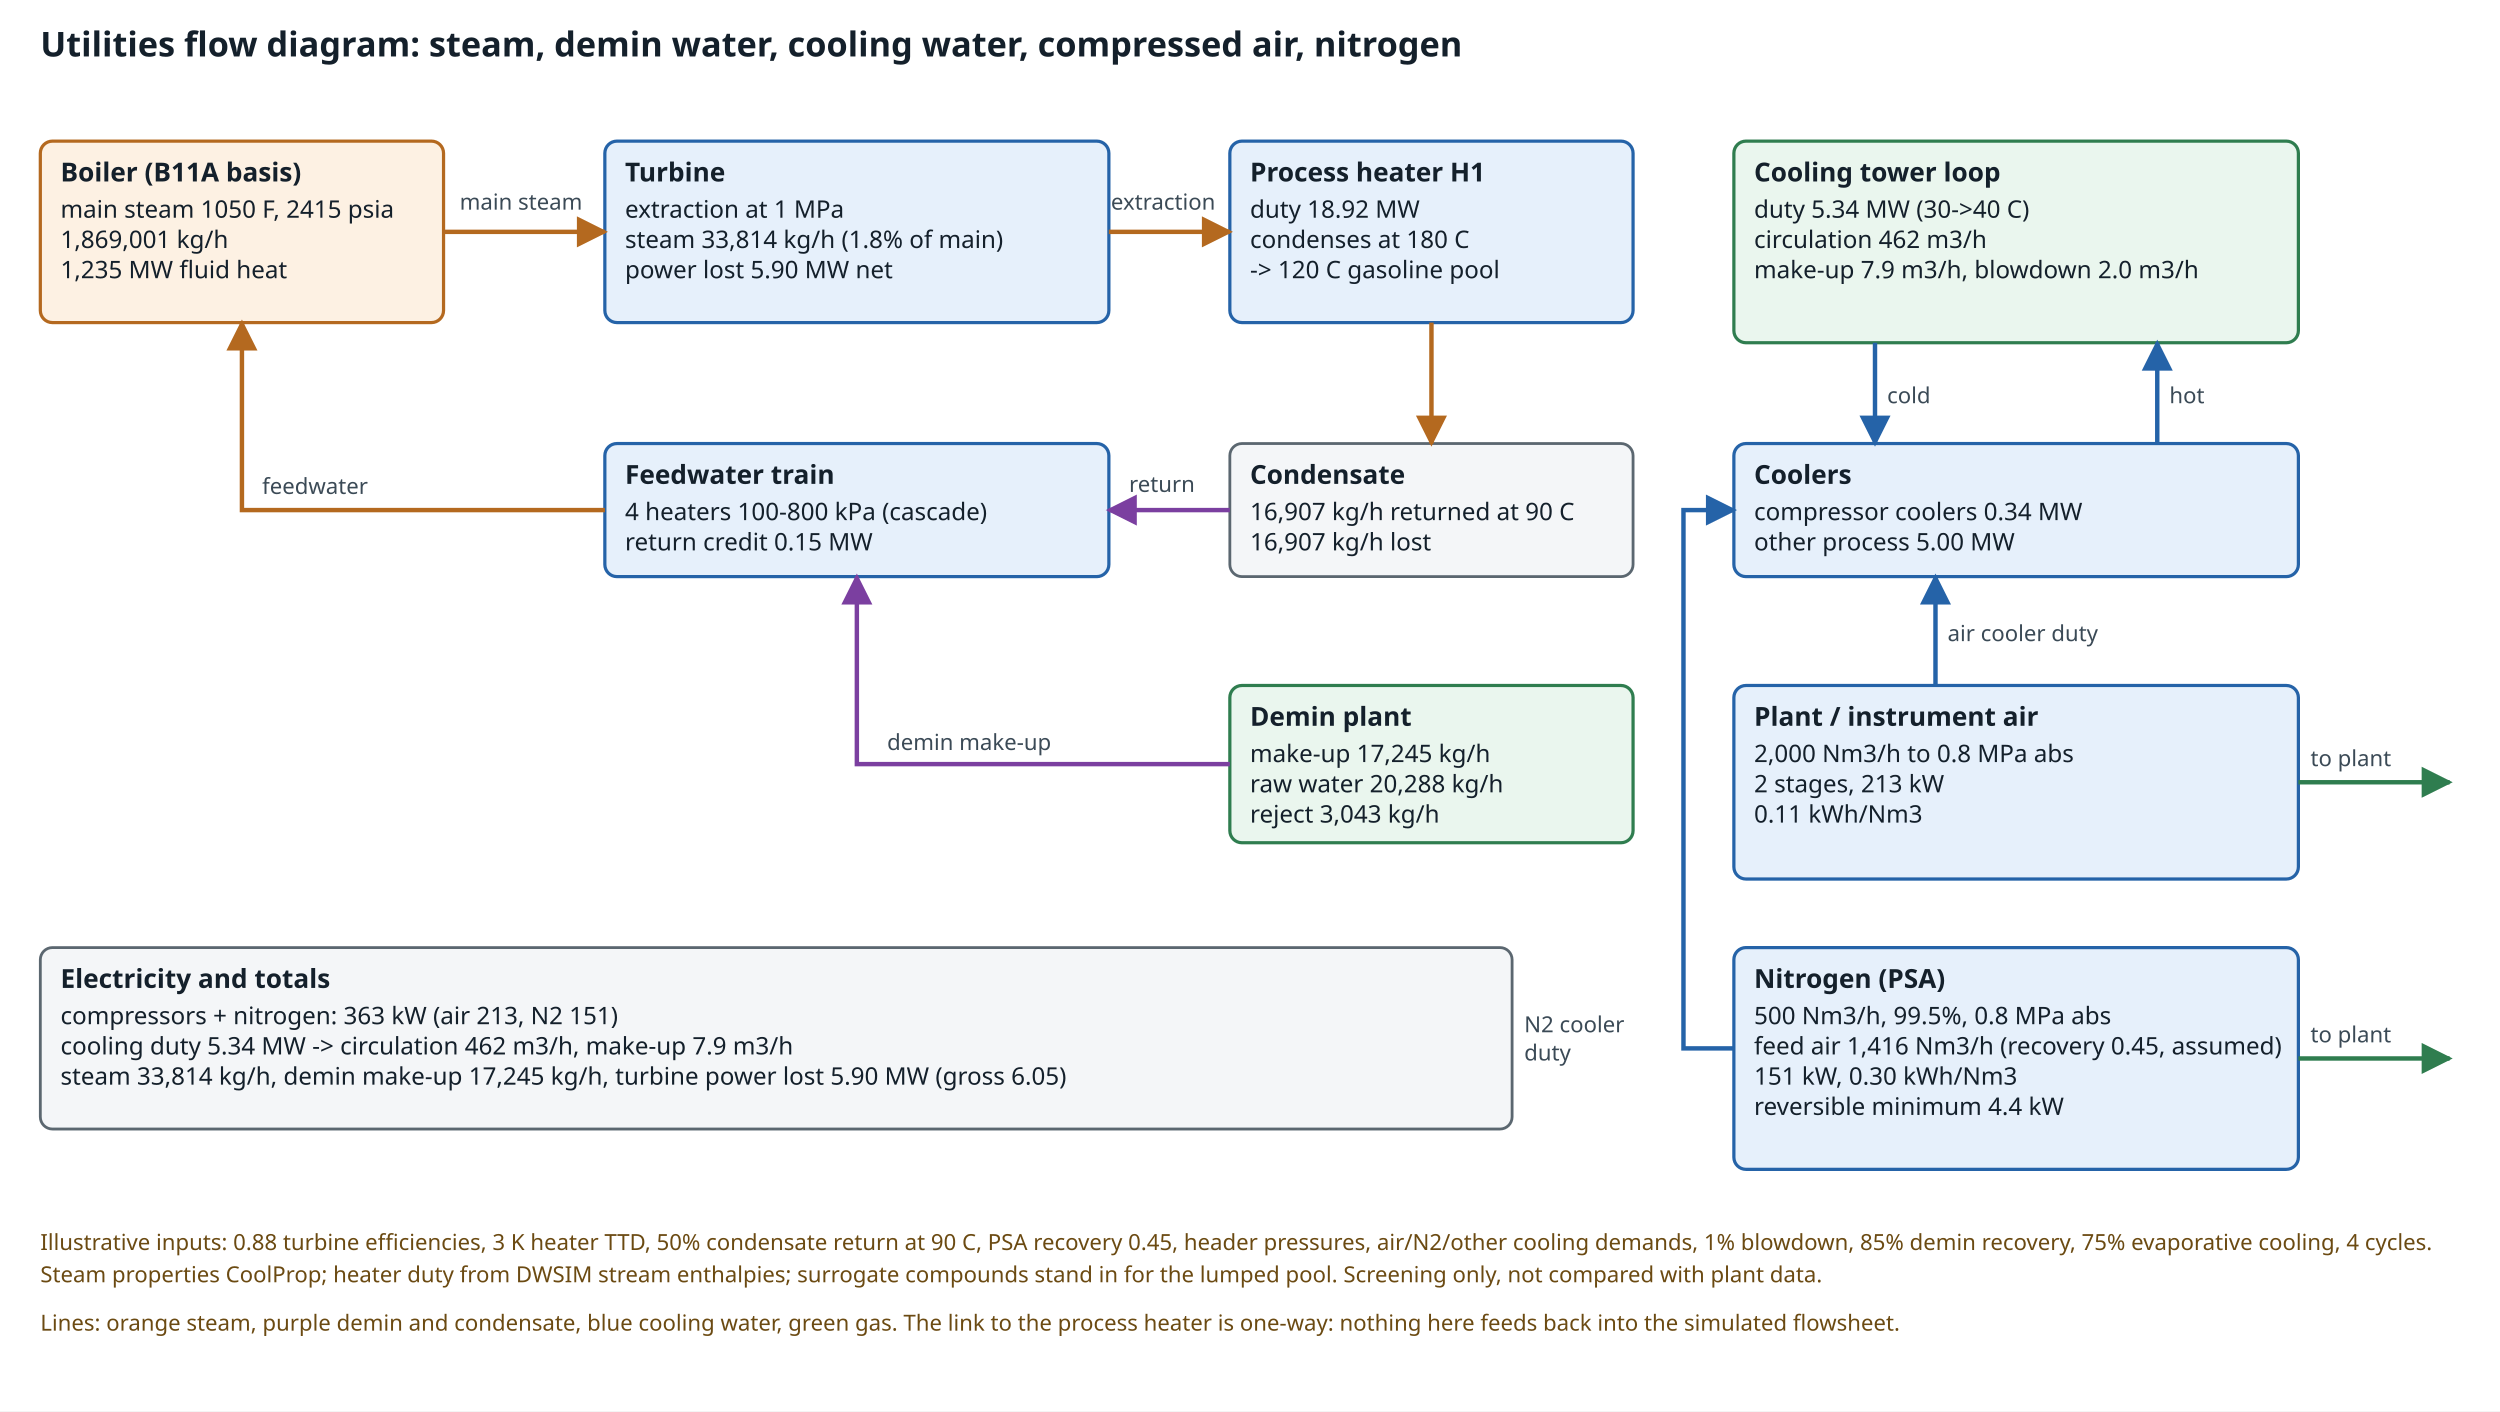
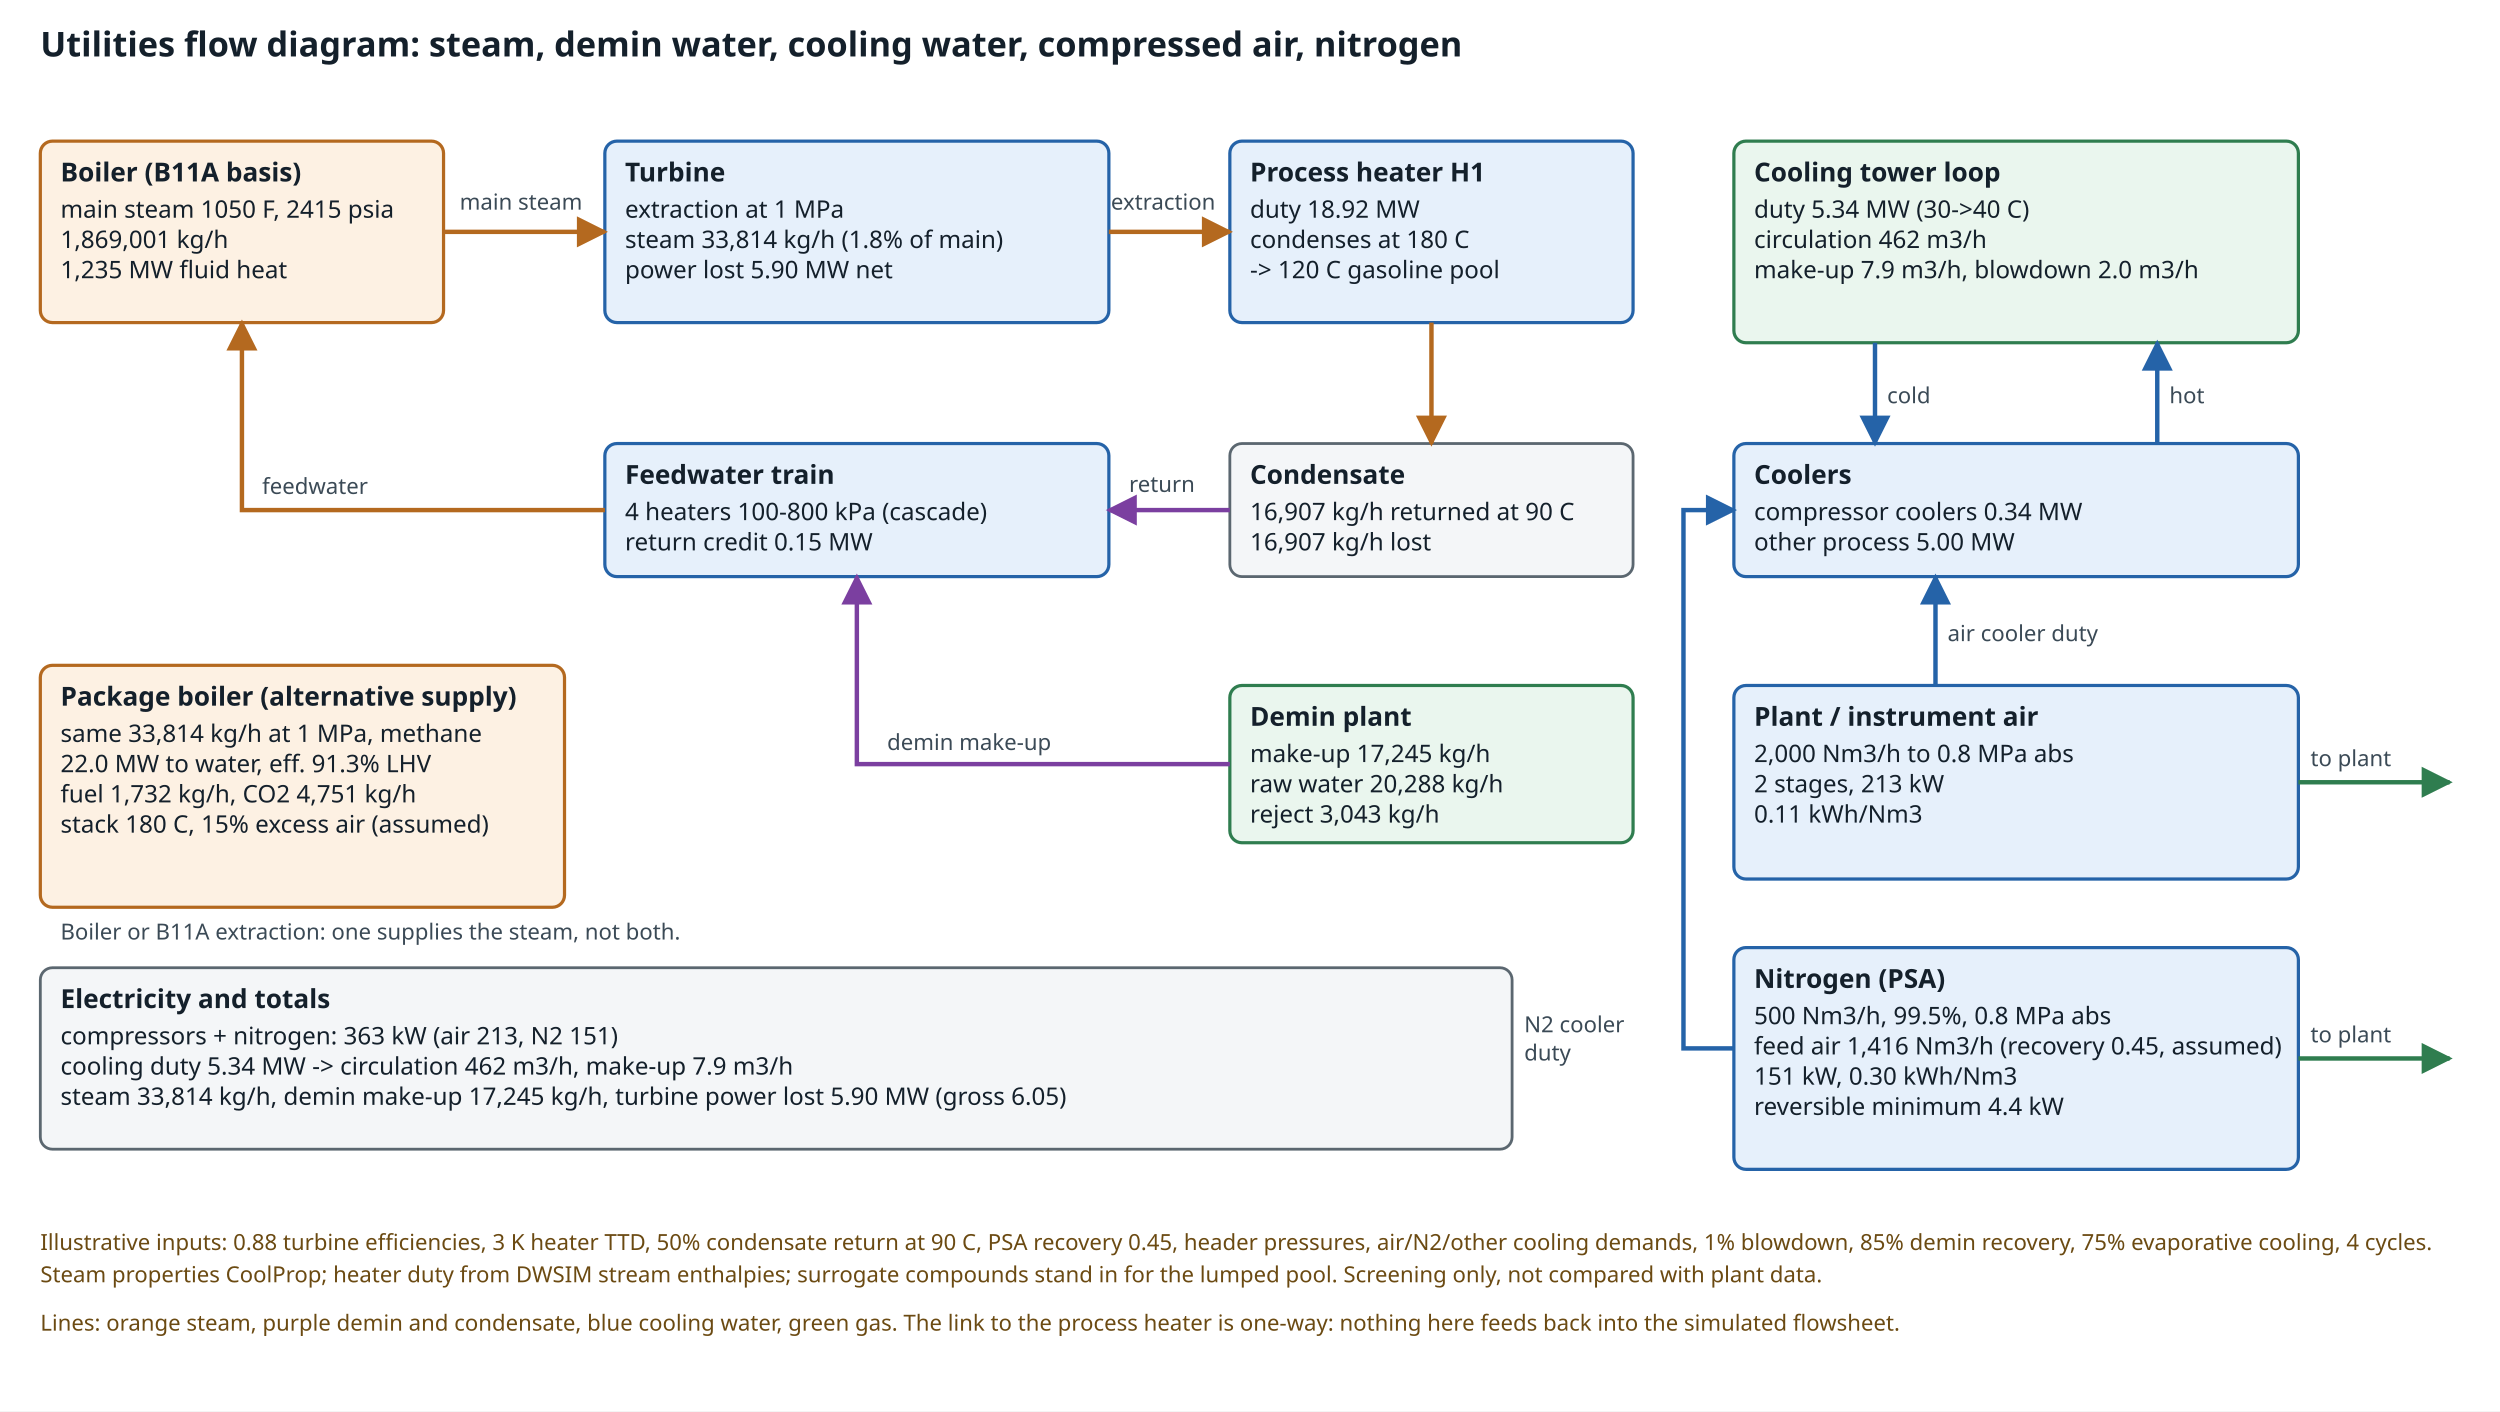
<svg xmlns="http://www.w3.org/2000/svg" viewBox="0 0 1240 700" width="100%" role="img">
  <style>
 .bg{fill:#fff}.box{fill:#f4f6f8;stroke:#5b6770;stroke-width:1.4}.unit{fill:#e6f0fb;stroke:#2563a8;stroke-width:1.6}.util{fill:#eaf6ee;stroke:#2f7d4f;stroke-width:1.6}
 .src{fill:#fdf1e3;stroke:#b4691f;stroke-width:1.6}.title{font:600 13px system-ui,sans-serif;fill:#14202b}.t{font:12px system-ui,sans-serif;fill:#14202b}.sm{font:11px system-ui,sans-serif;fill:#3b4a56}
 .h{font:700 17px system-ui,sans-serif;fill:#14202b}.note{font:11px system-ui,sans-serif;fill:#6b4a12}.ln{stroke:#33414c;stroke-width:1.6;fill:none}.st{stroke:#b4691f;stroke-width:2.2;fill:none}
 .cw{stroke:#2563a8;stroke-width:2.2;fill:none}.gas{stroke:#2f7d4f;stroke-width:2.2;fill:none}.dm{stroke:#7b3fa0;stroke-width:2.2;fill:none}.el{stroke:#a82525;stroke-width:2;fill:none;stroke-dasharray:6 4}
 @media (prefers-color-scheme:dark){.bg{fill:#14181c}.box{fill:#1f262d;stroke:#7a8894}.unit{fill:#1b2e44;stroke:#6aa6e8}.util{fill:#1a3025;stroke:#5fb784}.src{fill:#3a2a17;stroke:#e0a060}
 .title,.t,.h{fill:#e8edf1}.sm{fill:#b4c0ca}.note{fill:#e8c98a}.ln{stroke:#b4c0ca}.st{stroke:#e0a060}.cw{stroke:#6aa6e8}.gas{stroke:#5fb784}.dm{stroke:#c08ae0}.el{stroke:#e07070}}
</style>
  <defs>
    <marker id="a" viewBox="0 0 10 10" refX="9" refY="5" markerWidth="7" markerHeight="7" orient="auto-start-reverse">
      <path d="M0 0L10 5L0 10z" fill="context-stroke" />
    </marker>
  </defs>
  <rect class="bg" width="1240" height="700" />
  <text class="h" x="20" y="28">Utilities flow diagram: steam, demin water, cooling water, compressed air, nitrogen</text>
  <rect class="src" x="20" y="70" width="200" height="90" rx="6" />
  <text class="title" x="30" y="90">Boiler (B11A basis)</text>
  <text class="t" x="30" y="108">main steam 1050 F, 2415 psia</text>
  <text class="t" x="30" y="123">1,869,001 kg/h</text>
  <text class="t" x="30" y="138">1,235 MW fluid heat</text>
  <rect class="unit" x="300" y="70" width="250" height="90" rx="6" />
  <text class="title" x="310" y="90">Turbine</text>
  <text class="t" x="310" y="108">extraction at 1 MPa</text>
  <text class="t" x="310" y="123">steam 33,814 kg/h (1.8% of main)</text>
  <text class="t" x="310" y="138">power lost 5.90 MW net</text>
  <rect class="unit" x="610" y="70" width="200" height="90" rx="6" />
  <text class="title" x="620" y="90">Process heater H1</text>
  <text class="t" x="620" y="108">duty 18.92 MW</text>
  <text class="t" x="620" y="123">condenses at 180 C</text>
  <text class="t" x="620" y="138">-&gt; 120 C gasoline pool</text>
  <path class="st" d="M220 115 L300 115" marker-end="url(#a)" />
  <text class="sm" x="228" y="104">main steam</text>
  <path class="st" d="M550 115 L610 115" marker-end="url(#a)" />
  <text class="sm" x="551" y="104">extraction</text>
  <rect class="box" x="610" y="220" width="200" height="66" rx="6" />
  <text class="title" x="620" y="240">Condensate</text>
  <text class="t" x="620" y="258">16,907 kg/h returned at 90 C</text>
  <text class="t" x="620" y="273">16,907 kg/h lost</text>
  <path class="st" d="M710 160 L710 220" marker-end="url(#a)" />
  <rect class="unit" x="300" y="220" width="250" height="66" rx="6" />
  <text class="title" x="310" y="240">Feedwater train</text>
  <text class="t" x="310" y="258">4 heaters 100-800 kPa (cascade)</text>
  <text class="t" x="310" y="273">return credit 0.15 MW</text>
  <path class="dm" d="M610 253 L550 253" marker-end="url(#a)" />
  <text class="sm" x="560" y="244">return</text>
  <path class="st" d="M300 253 L120 253 L120 160" marker-end="url(#a)" />
  <text class="sm" x="130" y="245">feedwater</text>
+   <rect class="src" x="20" y="330" width="260" height="120" rx="6" />
+   <text class="title" x="30" y="350">Package boiler (alternative supply)</text>
+   <text class="t" x="30" y="368">same 33,814 kg/h at 1 MPa, methane</text>
+   <text class="t" x="30" y="383">22.0 MW to water, eff. 91.3% LHV</text>
+   <text class="t" x="30" y="398">fuel 1,732 kg/h, CO2 4,751 kg/h</text>
+   <text class="t" x="30" y="413">stack 180 C, 15% excess air (assumed)</text>
  <rect class="util" x="610" y="340" width="200" height="78" rx="6" />
  <text class="title" x="620" y="360">Demin plant</text>
  <text class="t" x="620" y="378">make-up 17,245 kg/h</text>
  <text class="t" x="620" y="393">raw water 20,288 kg/h</text>
  <text class="t" x="620" y="408">reject 3,043 kg/h</text>
  <path class="dm" d="M610 379 L425 379 L425 286" marker-end="url(#a)" />
  <text class="sm" x="440" y="372">demin make-up</text>
+   <text class="sm" x="30" y="466">Boiler or B11A extraction: one supplies the steam, not both.</text>
  <rect class="util" x="860" y="70" width="280" height="100" rx="6" />
  <text class="title" x="870" y="90">Cooling tower loop</text>
  <text class="t" x="870" y="108">duty 5.34 MW (30-&gt;40 C)</text>
  <text class="t" x="870" y="123">circulation 462 m3/h</text>
  <text class="t" x="870" y="138">make-up 7.9 m3/h, blowdown 2.0 m3/h</text>
  <rect class="unit" x="860" y="220" width="280" height="66" rx="6" />
  <text class="title" x="870" y="240">Coolers</text>
  <text class="t" x="870" y="258">compressor coolers 0.34 MW</text>
  <text class="t" x="870" y="273">other process 5.00 MW</text>
  <path class="cw" d="M930 170 L930 220" marker-end="url(#a)" />
  <text class="sm" x="936" y="200">cold</text>
  <path class="cw" d="M1070 220 L1070 170" marker-end="url(#a)" />
  <text class="sm" x="1076" y="200">hot</text>
  <rect class="unit" x="860" y="340" width="280" height="96" rx="6" />
  <text class="title" x="870" y="360">Plant / instrument air</text>
  <text class="t" x="870" y="378">2,000 Nm3/h to 0.8 MPa abs</text>
  <text class="t" x="870" y="393">2 stages, 213 kW</text>
  <text class="t" x="870" y="408">0.11 kWh/Nm3</text>
  <rect class="unit" x="860" y="470" width="280" height="110" rx="6" />
  <text class="title" x="870" y="490">Nitrogen (PSA)</text>
  <text class="t" x="870" y="508">500 Nm3/h, 99.5%, 0.8 MPa abs</text>
  <text class="t" x="870" y="523">feed air 1,416 Nm3/h (recovery 0.45, assumed)</text>
  <text class="t" x="870" y="538">151 kW, 0.30 kWh/Nm3</text>
  <text class="t" x="870" y="553">reversible minimum 4.4 kW</text>
  <path class="gas" d="M1140 388 L1215 388" marker-end="url(#a)" />
  <text class="sm" x="1146" y="380">to plant</text>
  <path class="gas" d="M1140 525 L1215 525" marker-end="url(#a)" />
  <text class="sm" x="1146" y="517">to plant</text>
  <path class="cw" d="M960 340 L960 286" marker-end="url(#a)" />
  <text class="sm" x="966" y="318">air cooler duty</text>
  <path class="cw" d="M860 520 L835 520 L835 253 L860 253" marker-end="url(#a)" />
  <text class="sm" x="756" y="512">N2 cooler</text>
  <text class="sm" x="756" y="526">duty</text>
-   <rect class="box" x="20" y="470" width="730" height="90" rx="6" />
-   <text class="title" x="30" y="490">Electricity and totals</text>
-   <text class="t" x="30" y="508">compressors + nitrogen: 363 kW (air 213, N2 151)</text>
-   <text class="t" x="30" y="523">cooling duty 5.34 MW -&gt; circulation 462 m3/h, make-up 7.9 m3/h</text>
-   <text class="t" x="30" y="538">steam 33,814 kg/h, demin make-up 17,245 kg/h, turbine power lost 5.90 MW (gross 6.05)</text>
+   <rect class="box" x="20" y="480" width="730" height="90" rx="6" />
+   <text class="title" x="30" y="500">Electricity and totals</text>
+   <text class="t" x="30" y="518">compressors + nitrogen: 363 kW (air 213, N2 151)</text>
+   <text class="t" x="30" y="533">cooling duty 5.34 MW -&gt; circulation 462 m3/h, make-up 7.9 m3/h</text>
+   <text class="t" x="30" y="548">steam 33,814 kg/h, demin make-up 17,245 kg/h, turbine power lost 5.90 MW (gross 6.05)</text>
  <text class="note" x="20" y="620">Illustrative inputs: 0.88 turbine efficiencies, 3 K heater TTD, 50% condensate return at 90 C, PSA recovery 0.45, header pressures, air/N2/other cooling demands, 1% blowdown, 85% demin recovery, 75% evaporative cooling, 4 cycles.</text>
  <text class="note" x="20" y="636">Steam properties CoolProp; heater duty from DWSIM stream enthalpies; surrogate compounds stand in for the lumped pool. Screening only, not compared with plant data.</text>
  <text class="note" x="20" y="660">Lines: orange steam, purple demin and condensate, blue cooling water, green gas. The link to the process heater is one-way: nothing here feeds back into the simulated flowsheet.</text>
</svg>
